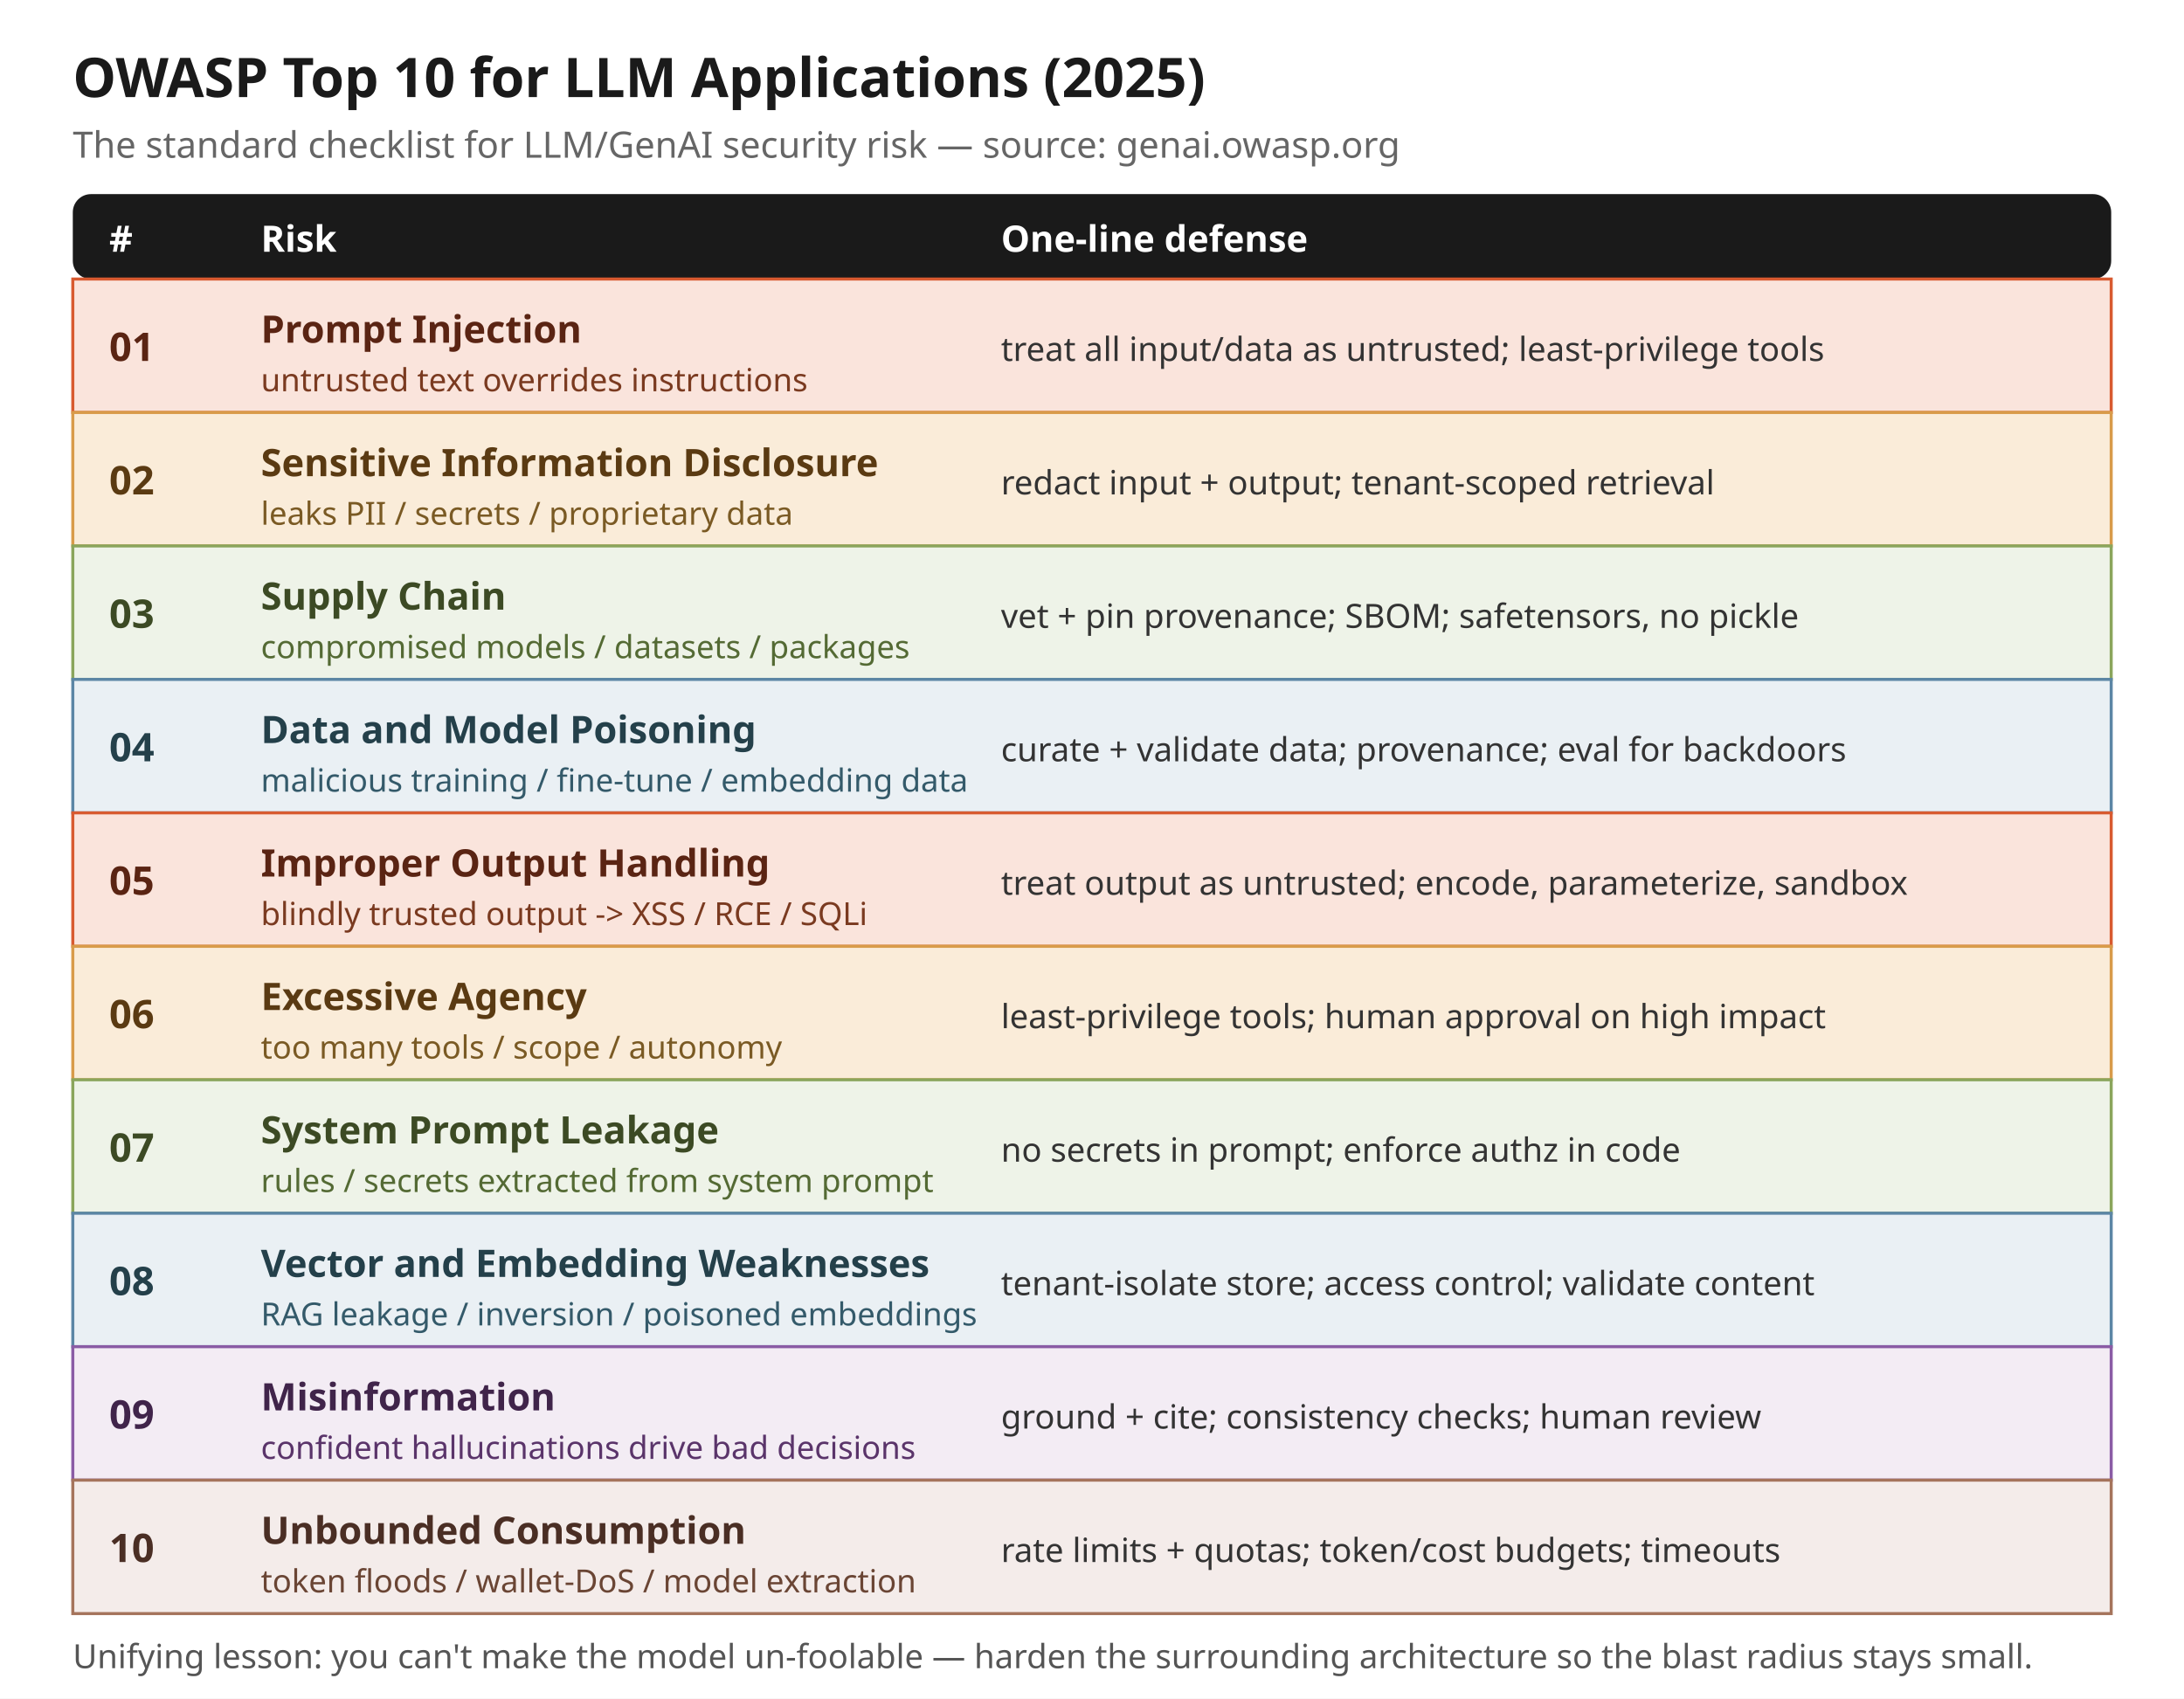
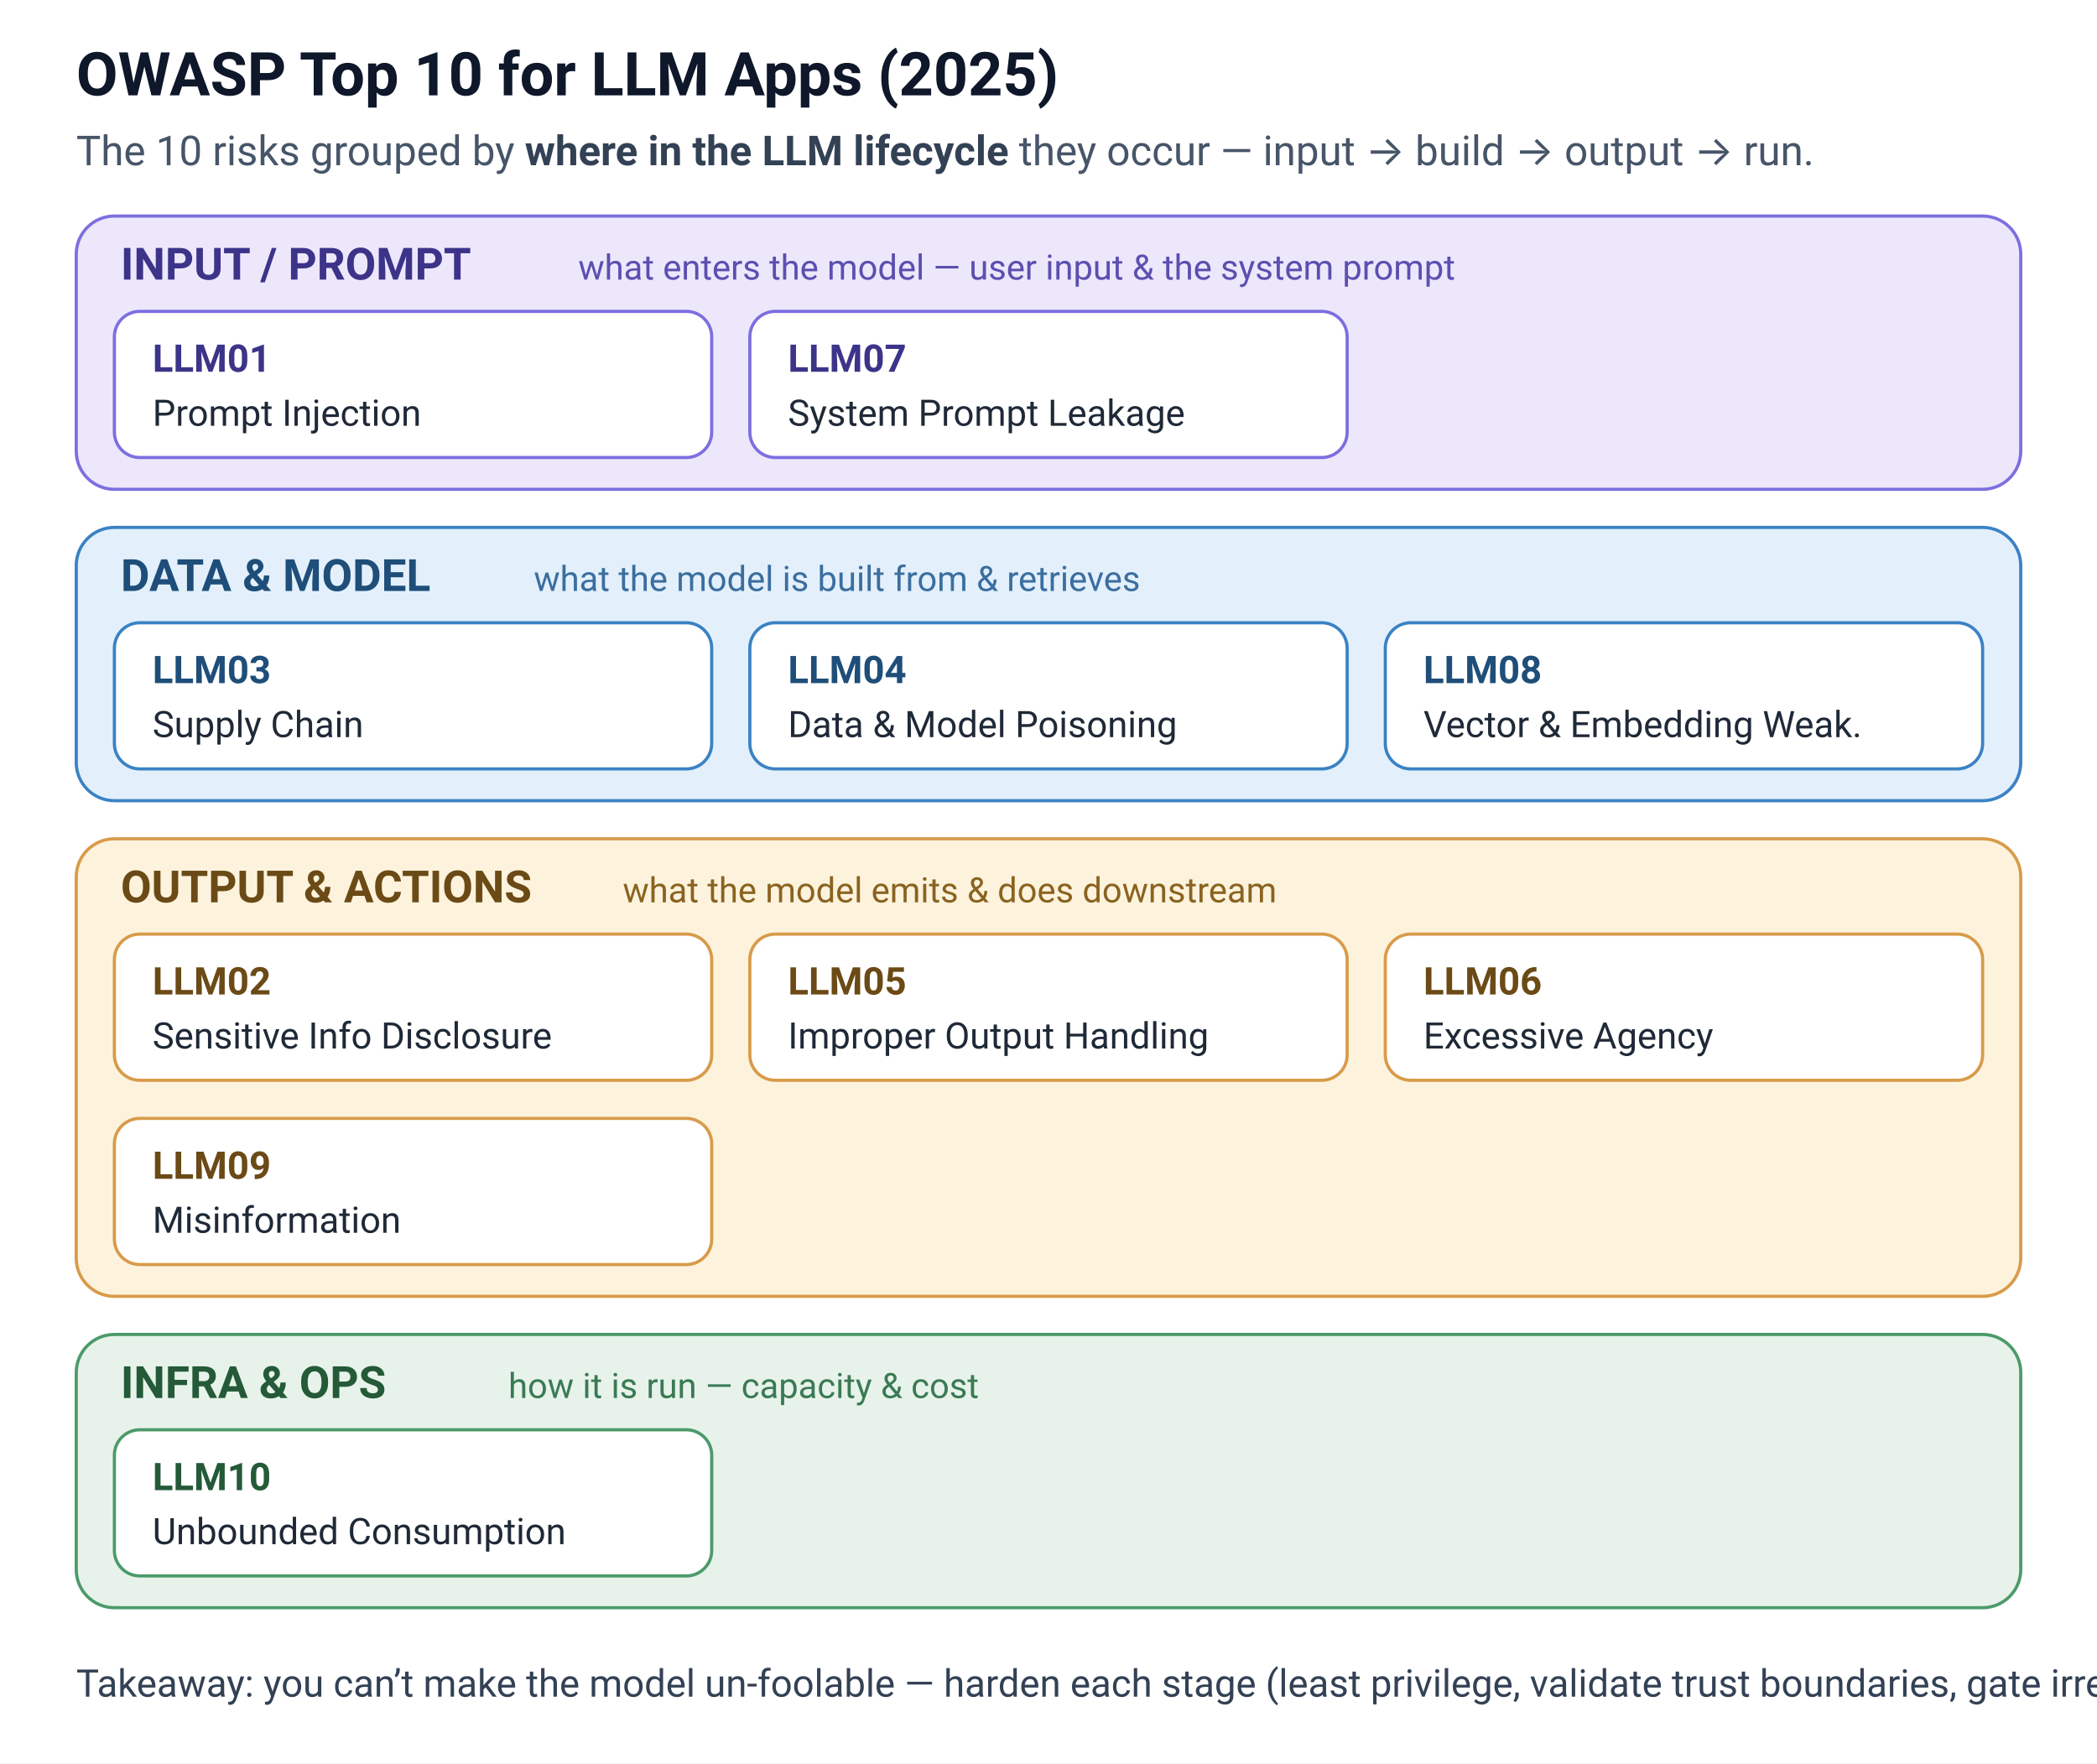
- <svg xmlns="http://www.w3.org/2000/svg" width="720" height="560" viewBox="0 0 720 560" font-family="system-ui, sans-serif" role="img" aria-label="OWASP Top 10 for LLM Applications 2025">
-   <rect x="0" y="0" width="720" height="560" fill="#ffffff" />
-   <text x="24" y="32" font-size="18" font-weight="700" fill="#1a1a1a">OWASP Top 10 for LLM Applications (2025)</text>
-   <text x="24" y="52" font-size="12" fill="#666">The standard checklist for LLM/GenAI security risk — source: genai.owasp.org</text>
-   <rect x="24" y="64" width="672" height="28" rx="6" fill="#1a1a1a" />
-   <text x="36" y="83" font-size="12" font-weight="700" fill="#ffffff">#</text>
-   <text x="86" y="83" font-size="12" font-weight="700" fill="#ffffff">Risk</text>
-   <text x="330" y="83" font-size="12" font-weight="700" fill="#ffffff">One-line defense</text>
-   <rect x="24" y="92" width="672" height="44" fill="#FAE4DC" stroke="#D85A30" />
-   <text x="36" y="119" font-size="13" font-weight="700" fill="#5A2413">01</text>
-   <text x="86" y="113" font-size="12.5" font-weight="700" fill="#5A2413">Prompt Injection</text>
-   <text x="86" y="129" font-size="10.5" fill="#7a3a20">untrusted text overrides instructions</text>
-   <text x="330" y="119" font-size="11" fill="#333">treat all input/data as untrusted; least-privilege tools</text>
-   <rect x="24" y="136" width="672" height="44" fill="#FAECD9" stroke="#D89B4A" />
-   <text x="36" y="163" font-size="13" font-weight="700" fill="#5A3A12">02</text>
-   <text x="86" y="157" font-size="12.5" font-weight="700" fill="#5A3A12">Sensitive Information Disclosure</text>
-   <text x="86" y="173" font-size="10.5" fill="#7a5a24">leaks PII / secrets / proprietary data</text>
-   <text x="330" y="163" font-size="11" fill="#333">redact input + output; tenant-scoped retrieval</text>
-   <rect x="24" y="180" width="672" height="44" fill="#EEF3E8" stroke="#8AA55C" />
-   <text x="36" y="207" font-size="13" font-weight="700" fill="#3c4a24">03</text>
-   <text x="86" y="201" font-size="12.5" font-weight="700" fill="#3c4a24">Supply Chain</text>
-   <text x="86" y="217" font-size="10.5" fill="#546a34">compromised models / datasets / packages</text>
-   <text x="330" y="207" font-size="11" fill="#333">vet + pin provenance; SBOM; safetensors, no pickle</text>
-   <rect x="24" y="224" width="672" height="44" fill="#EAF0F4" stroke="#5C86A5" />
-   <text x="36" y="251" font-size="13" font-weight="700" fill="#24404a">04</text>
-   <text x="86" y="245" font-size="12.5" font-weight="700" fill="#24404a">Data and Model Poisoning</text>
-   <text x="86" y="261" font-size="10.5" fill="#345a6a">malicious training / fine-tune / embedding data</text>
-   <text x="330" y="251" font-size="11" fill="#333">curate + validate data; provenance; eval for backdoors</text>
-   <rect x="24" y="268" width="672" height="44" fill="#FAE4DC" stroke="#D85A30" />
-   <text x="36" y="295" font-size="13" font-weight="700" fill="#5A2413">05</text>
-   <text x="86" y="289" font-size="12.5" font-weight="700" fill="#5A2413">Improper Output Handling</text>
-   <text x="86" y="305" font-size="10.5" fill="#7a3a20">blindly trusted output -&gt; XSS / RCE / SQLi</text>
-   <text x="330" y="295" font-size="11" fill="#333">treat output as untrusted; encode, parameterize, sandbox</text>
-   <rect x="24" y="312" width="672" height="44" fill="#FAECD9" stroke="#D89B4A" />
-   <text x="36" y="339" font-size="13" font-weight="700" fill="#5A3A12">06</text>
-   <text x="86" y="333" font-size="12.5" font-weight="700" fill="#5A3A12">Excessive Agency</text>
-   <text x="86" y="349" font-size="10.5" fill="#7a5a24">too many tools / scope / autonomy</text>
-   <text x="330" y="339" font-size="11" fill="#333">least-privilege tools; human approval on high impact</text>
-   <rect x="24" y="356" width="672" height="44" fill="#EEF3E8" stroke="#8AA55C" />
-   <text x="36" y="383" font-size="13" font-weight="700" fill="#3c4a24">07</text>
-   <text x="86" y="377" font-size="12.5" font-weight="700" fill="#3c4a24">System Prompt Leakage</text>
-   <text x="86" y="393" font-size="10.5" fill="#546a34">rules / secrets extracted from system prompt</text>
-   <text x="330" y="383" font-size="11" fill="#333">no secrets in prompt; enforce authz in code</text>
-   <rect x="24" y="400" width="672" height="44" fill="#EAF0F4" stroke="#5C86A5" />
-   <text x="36" y="427" font-size="13" font-weight="700" fill="#24404a">08</text>
-   <text x="86" y="421" font-size="12.5" font-weight="700" fill="#24404a">Vector and Embedding Weaknesses</text>
-   <text x="86" y="437" font-size="10.5" fill="#345a6a">RAG leakage / inversion / poisoned embeddings</text>
-   <text x="330" y="427" font-size="11" fill="#333">tenant-isolate store; access control; validate content</text>
-   <rect x="24" y="444" width="672" height="44" fill="#F3ECF4" stroke="#8A5CA5" />
-   <text x="36" y="471" font-size="13" font-weight="700" fill="#40244a">09</text>
-   <text x="86" y="465" font-size="12.5" font-weight="700" fill="#40244a">Misinformation</text>
-   <text x="86" y="481" font-size="10.5" fill="#5a346a">confident hallucinations drive bad decisions</text>
-   <text x="330" y="471" font-size="11" fill="#333">ground + cite; consistency checks; human review</text>
-   <rect x="24" y="488" width="672" height="44" fill="#F4ECEA" stroke="#A5745C" />
-   <text x="36" y="515" font-size="13" font-weight="700" fill="#4a2e24">10</text>
-   <text x="86" y="509" font-size="12.5" font-weight="700" fill="#4a2e24">Unbounded Consumption</text>
-   <text x="86" y="525" font-size="10.5" fill="#6a4534">token floods / wallet-DoS / model extraction</text>
-   <text x="330" y="515" font-size="11" fill="#333">rate limits + quotas; token/cost budgets; timeouts</text>
-   <text x="24" y="550" font-size="11" fill="#555">Unifying lesson: you can't make the model un-foolable — harden the surrounding architecture so the blast radius stays small.</text>
+ <svg xmlns="http://www.w3.org/2000/svg" width="660" height="555" viewBox="0 0 660 555" font-family="system-ui, -apple-system, Segoe UI, Roboto, sans-serif" role="img" aria-label="OWASP Top 10 for LLM Applications (2025), grouped by where in the LLM lifecycle each risk occurs">
+   <rect x="0" y="0" width="660" height="555" fill="#ffffff" />
+   <text x="24" y="30" font-size="19" font-weight="700" fill="#0f172a">OWASP Top 10 for LLM Apps (2025)</text>
+   <text x="24" y="52" font-size="13" fill="#475569">The 10 risks grouped by <tspan font-weight="600" fill="#334155">where in the LLM lifecycle</tspan> they occur — input → build → output → run.</text>
+   <rect x="24" y="68" width="612" height="86" rx="12" fill="#EDE7FB" stroke="#7C6FE0" />
+   <text x="38" y="88" font-size="14" font-weight="700" fill="#3C3489">INPUT / PROMPT</text>
+   <text x="182" y="88" font-size="11" fill="#5B4FB0">what enters the model — user input &amp; the system prompt</text>
+   <rect x="36" y="98" width="188" height="46" rx="8" fill="#ffffff" stroke="#7C6FE0" />
+   <text x="48" y="117" font-size="12" font-weight="700" fill="#3C3489">LLM01</text>
+   <text x="48" y="134" font-size="11.5" fill="#1F2937">Prompt Injection</text>
+   <rect x="236" y="98" width="188" height="46" rx="8" fill="#ffffff" stroke="#7C6FE0" />
+   <text x="248" y="117" font-size="12" font-weight="700" fill="#3C3489">LLM07</text>
+   <text x="248" y="134" font-size="11.5" fill="#1F2937">System Prompt Leakage</text>
+   <rect x="24" y="166" width="612" height="86" rx="12" fill="#E3F0FB" stroke="#3B82C4" />
+   <text x="38" y="186" font-size="14" font-weight="700" fill="#1E4E79">DATA &amp; MODEL</text>
+   <text x="168" y="186" font-size="11" fill="#3B6EA0">what the model is built from &amp; retrieves</text>
+   <rect x="36" y="196" width="188" height="46" rx="8" fill="#ffffff" stroke="#3B82C4" />
+   <text x="48" y="215" font-size="12" font-weight="700" fill="#1E4E79">LLM03</text>
+   <text x="48" y="232" font-size="11.5" fill="#1F2937">Supply Chain</text>
+   <rect x="236" y="196" width="188" height="46" rx="8" fill="#ffffff" stroke="#3B82C4" />
+   <text x="248" y="215" font-size="12" font-weight="700" fill="#1E4E79">LLM04</text>
+   <text x="248" y="232" font-size="11.5" fill="#1F2937">Data &amp; Model Poisoning</text>
+   <rect x="436" y="196" width="188" height="46" rx="8" fill="#ffffff" stroke="#3B82C4" />
+   <text x="448" y="215" font-size="12" font-weight="700" fill="#1E4E79">LLM08</text>
+   <text x="448" y="232" font-size="11.5" fill="#1F2937">Vector &amp; Embedding Weak.</text>
+   <rect x="24" y="264" width="612" height="144" rx="12" fill="#FDF3DD" stroke="#D89B4A" />
+   <text x="38" y="284" font-size="14" font-weight="700" fill="#6B4A16">OUTPUT &amp; ACTIONS</text>
+   <text x="196" y="284" font-size="11" fill="#8A6320">what the model emits &amp; does downstream</text>
+   <rect x="36" y="294" width="188" height="46" rx="8" fill="#ffffff" stroke="#D89B4A" />
+   <text x="48" y="313" font-size="12" font-weight="700" fill="#6B4A16">LLM02</text>
+   <text x="48" y="330" font-size="11.5" fill="#1F2937">Sensitive Info Disclosure</text>
+   <rect x="236" y="294" width="188" height="46" rx="8" fill="#ffffff" stroke="#D89B4A" />
+   <text x="248" y="313" font-size="12" font-weight="700" fill="#6B4A16">LLM05</text>
+   <text x="248" y="330" font-size="11.5" fill="#1F2937">Improper Output Handling</text>
+   <rect x="436" y="294" width="188" height="46" rx="8" fill="#ffffff" stroke="#D89B4A" />
+   <text x="448" y="313" font-size="12" font-weight="700" fill="#6B4A16">LLM06</text>
+   <text x="448" y="330" font-size="11.5" fill="#1F2937">Excessive Agency</text>
+   <rect x="36" y="352" width="188" height="46" rx="8" fill="#ffffff" stroke="#D89B4A" />
+   <text x="48" y="371" font-size="12" font-weight="700" fill="#6B4A16">LLM09</text>
+   <text x="48" y="388" font-size="11.5" fill="#1F2937">Misinformation</text>
+   <rect x="24" y="420" width="612" height="86" rx="12" fill="#E7F3EA" stroke="#4C9A6A" />
+   <text x="38" y="440" font-size="14" font-weight="700" fill="#245A38">INFRA &amp; OPS</text>
+   <text x="160" y="440" font-size="11" fill="#3B7A54">how it is run — capacity &amp; cost</text>
+   <rect x="36" y="450" width="188" height="46" rx="8" fill="#ffffff" stroke="#4C9A6A" />
+   <text x="48" y="469" font-size="12" font-weight="700" fill="#245A38">LLM10</text>
+   <text x="48" y="486" font-size="11.5" fill="#1F2937">Unbounded Consumption</text>
+   <text x="24" y="534" font-size="12" fill="#334155">Takeaway: you can’t make the model un-foolable — harden each stage (least privilege, validate trust boundaries, gate irreversible actions, cap consumption).</text>
</svg>
